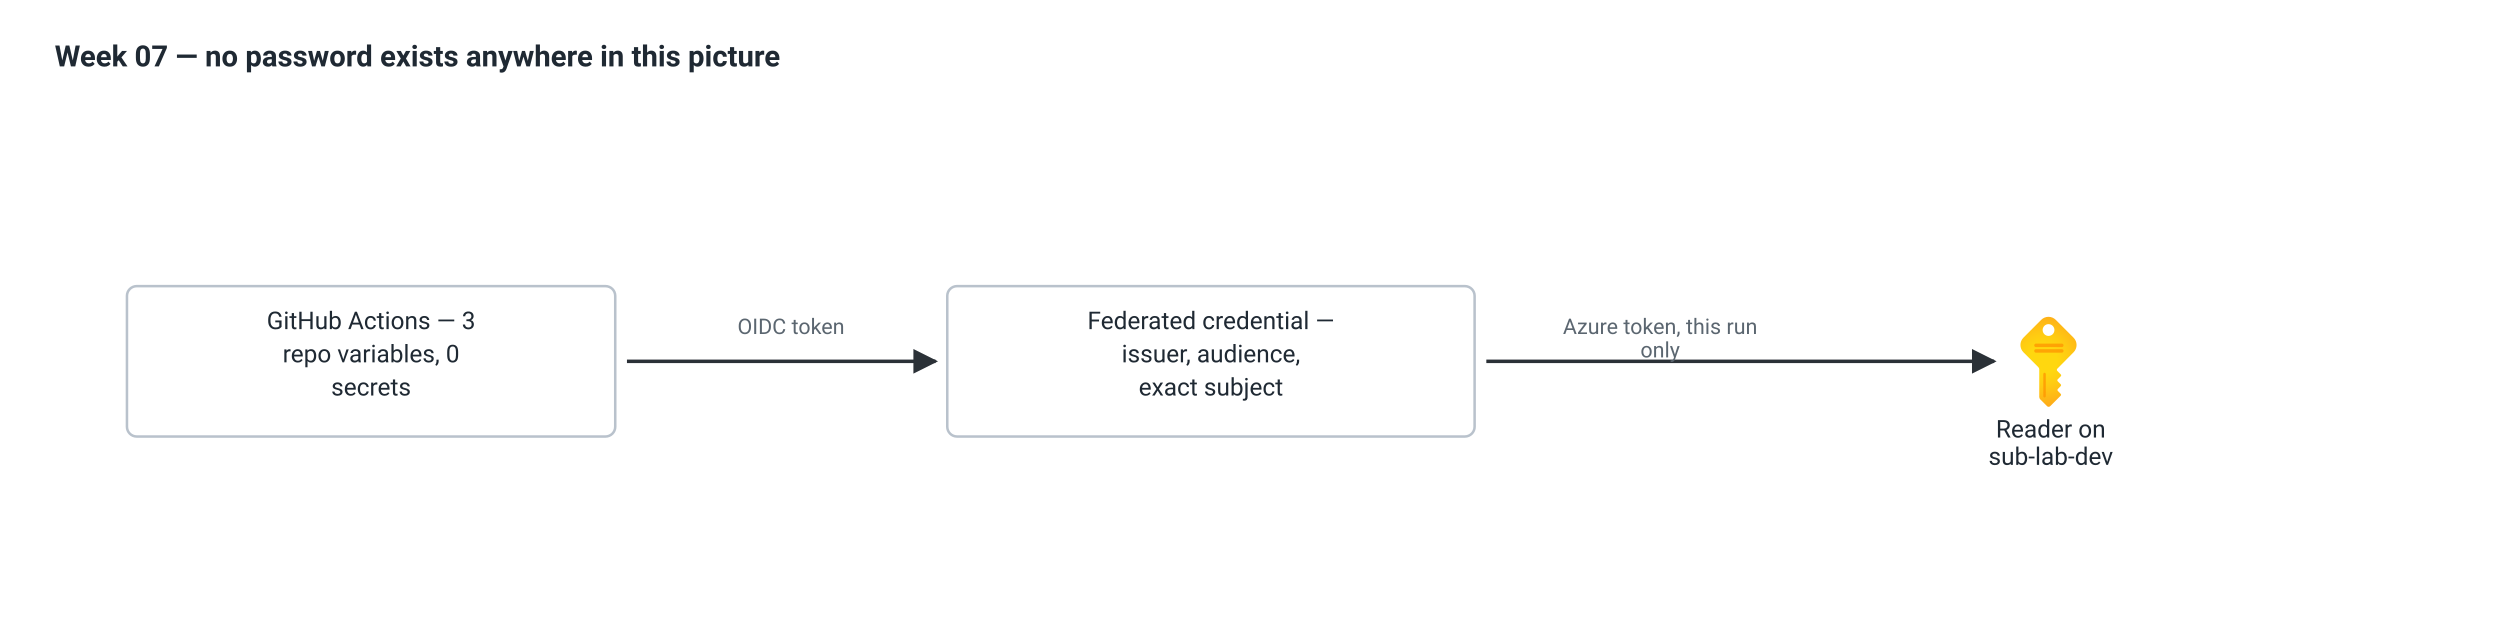
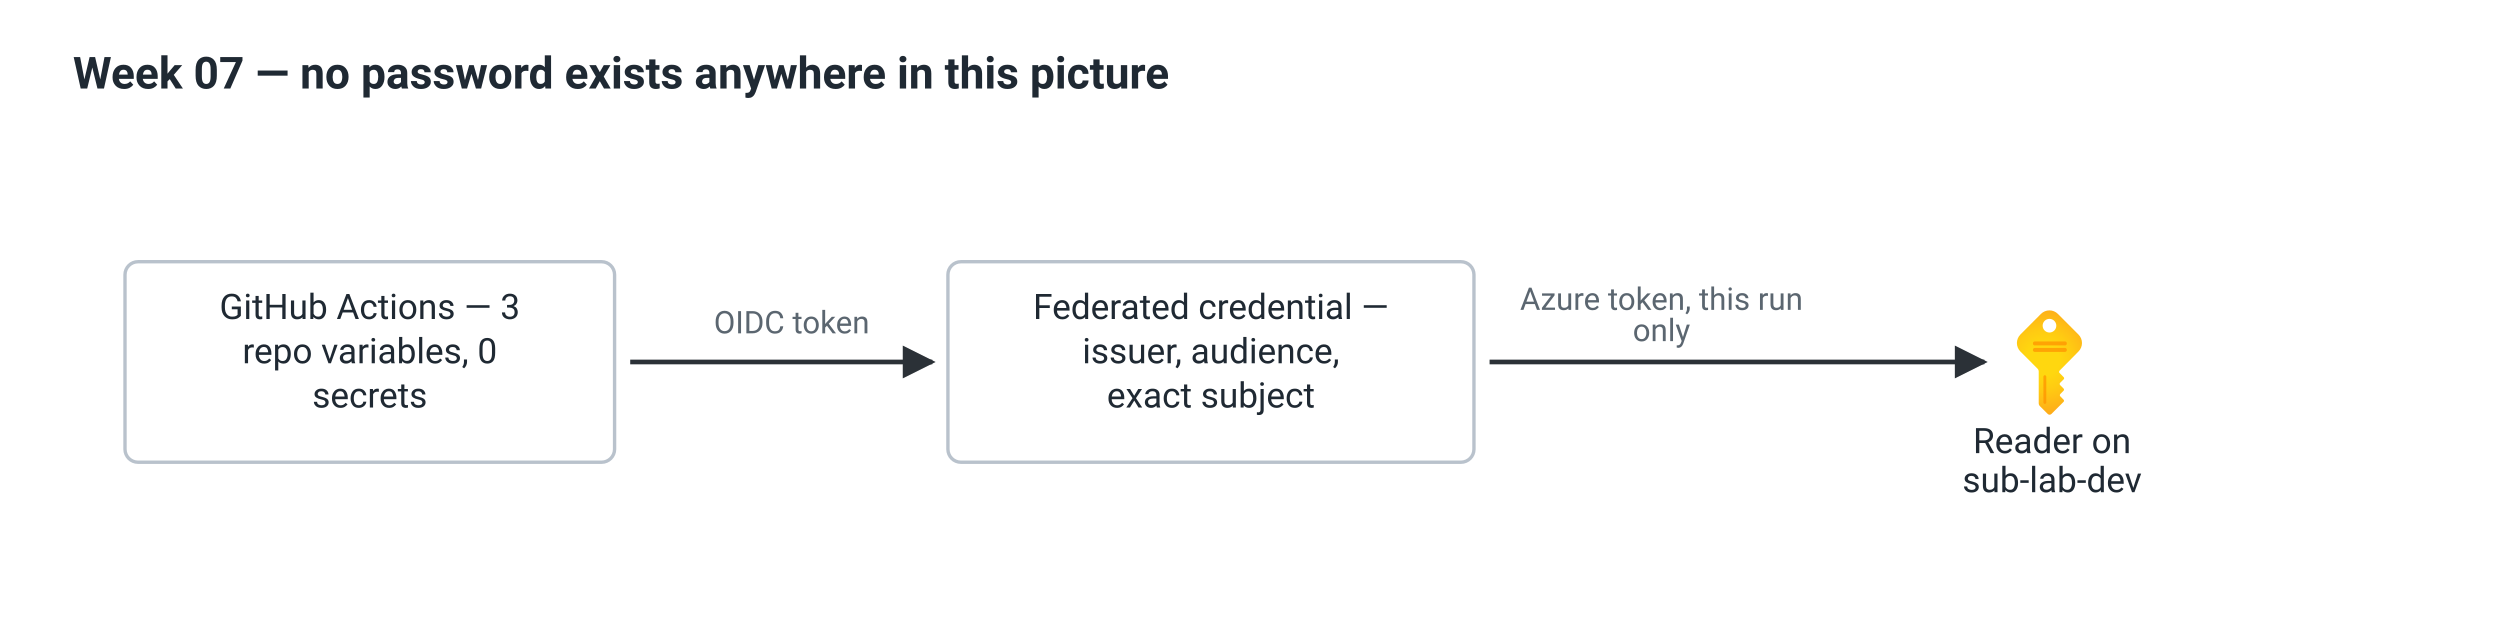
- <svg xmlns="http://www.w3.org/2000/svg" viewBox="0 0 1280 320" width="1280" height="320" role="img" aria-label="Architecture diagram. A GitHub Actions workflow holds three repository variables and zero secrets. It presents an OIDC token to a federated credential configured once in Microsoft Entra, which matches on issuer, audience and an exact subject built from immutable numeric repository IDs. What comes back is an Azure access token valid for that run only, carrying exactly one role assignment: Reader on the lab subscription. Reads succeed and creates are refused.">
+ <svg xmlns="http://www.w3.org/2000/svg" viewBox="0 0 960 240" width="960" height="240" role="img" aria-label="Architecture diagram. A GitHub Actions workflow holds three repository variables and zero secrets. It presents an OIDC token to a federated credential configured once in Microsoft Entra, which matches on issuer, audience and an exact subject built from immutable numeric repository IDs. What comes back is an Azure access token valid for that run only, carrying exactly one role assignment: Reader on the lab subscription. Reads succeed and creates are refused.">
  <defs>
    <marker id="arw" viewBox="0 0 10 10" refX="9" refY="5" markerWidth="7" markerHeight="7" orient="auto-start-reverse">
      <path d="M0,0 L10,5 L0,10 z" fill="#2b3137" />
    </marker>
  </defs>
-   <rect x="0" y="0" width="1280" height="320" fill="#ffffff" />
-   <text x="28" y="34" font-family="-apple-system, BlinkMacSystemFont, Segoe UI, Roboto, Helvetica, Arial, sans-serif" font-size="15" font-weight="700" fill="#1f2933">Week 07 — no password exists anywhere in this picture</text>
-   <path d="M321.0,185.0 L479.0,185.0" fill="none" stroke="#2b3137" stroke-width="1.8" marker-end="url(#arw)" />
-   <text x="405" y="171" font-family="-apple-system, BlinkMacSystemFont, Segoe UI, Roboto, Helvetica, Arial, sans-serif" font-size="11" fill="#5b6670" text-anchor="middle">OIDC token</text>
-   <path d="M761.0,185.0 L1021.0,185.0" fill="none" stroke="#2b3137" stroke-width="1.8" marker-end="url(#arw)" />
-   <text x="850" y="171" font-family="-apple-system, BlinkMacSystemFont, Segoe UI, Roboto, Helvetica, Arial, sans-serif" font-size="11" fill="#5b6670" text-anchor="middle">Azure token, this run</text>
-   <text x="850" y="183" font-family="-apple-system, BlinkMacSystemFont, Segoe UI, Roboto, Helvetica, Arial, sans-serif" font-size="11" fill="#5b6670" text-anchor="middle">only</text>
-   <rect x="65.0" y="146.5" width="250" height="77" rx="5" fill="#ffffff" stroke="#b9c2cc" stroke-width="1.3" />
-   <text x="190" y="168.5" font-family="-apple-system, BlinkMacSystemFont, Segoe UI, Roboto, Helvetica, Arial, sans-serif" font-size="12.5" fill="#1f2933" text-anchor="middle">GitHub Actions — 3</text>
-   <text x="190" y="185.5" font-family="-apple-system, BlinkMacSystemFont, Segoe UI, Roboto, Helvetica, Arial, sans-serif" font-size="12.5" fill="#1f2933" text-anchor="middle">repo variables, 0</text>
-   <text x="190" y="202.5" font-family="-apple-system, BlinkMacSystemFont, Segoe UI, Roboto, Helvetica, Arial, sans-serif" font-size="12.5" fill="#1f2933" text-anchor="middle">secrets</text>
-   <rect x="485.0" y="146.5" width="270" height="77" rx="5" fill="#ffffff" stroke="#b9c2cc" stroke-width="1.3" />
-   <text x="620" y="168.5" font-family="-apple-system, BlinkMacSystemFont, Segoe UI, Roboto, Helvetica, Arial, sans-serif" font-size="12.5" fill="#1f2933" text-anchor="middle">Federated credential —</text>
-   <text x="620" y="185.5" font-family="-apple-system, BlinkMacSystemFont, Segoe UI, Roboto, Helvetica, Arial, sans-serif" font-size="12.5" fill="#1f2933" text-anchor="middle">issuer, audience,</text>
-   <text x="620" y="202.5" font-family="-apple-system, BlinkMacSystemFont, Segoe UI, Roboto, Helvetica, Arial, sans-serif" font-size="12.5" fill="#1f2933" text-anchor="middle">exact subject</text>
-   <g transform="translate(1027.0,162.0) scale(2.555556)">
+   <rect x="0" y="0" width="960" height="240" fill="#ffffff" />
+   <text x="28" y="34" font-family="-apple-system, BlinkMacSystemFont, Segoe UI, Roboto, Helvetica, Arial, sans-serif" font-size="17" font-weight="700" fill="#1f2933">Week 07 — no password exists anywhere in this picture</text>
+   <path d="M242.0,139.0 L358.0,139.0" fill="none" stroke="#2b3137" stroke-width="1.8" marker-end="url(#arw)" />
+   <text x="304" y="128" font-family="-apple-system, BlinkMacSystemFont, Segoe UI, Roboto, Helvetica, Arial, sans-serif" font-size="12" fill="#5b6670" text-anchor="middle">OIDC token</text>
+   <path d="M572.0,139.0 L762.0,139.0" fill="none" stroke="#2b3137" stroke-width="1.8" marker-end="url(#arw)" />
+   <text x="638" y="119" font-family="-apple-system, BlinkMacSystemFont, Segoe UI, Roboto, Helvetica, Arial, sans-serif" font-size="12" fill="#5b6670" text-anchor="middle">Azure token, this run</text>
+   <text x="638" y="131" font-family="-apple-system, BlinkMacSystemFont, Segoe UI, Roboto, Helvetica, Arial, sans-serif" font-size="12" fill="#5b6670" text-anchor="middle">only</text>
+   <rect x="48.0" y="100.5" width="188" height="77" rx="5" fill="#ffffff" stroke="#b9c2cc" stroke-width="1.3" />
+   <text x="142" y="122.5" font-family="-apple-system, BlinkMacSystemFont, Segoe UI, Roboto, Helvetica, Arial, sans-serif" font-size="13.5" fill="#1f2933" text-anchor="middle">GitHub Actions — 3</text>
+   <text x="142" y="139.5" font-family="-apple-system, BlinkMacSystemFont, Segoe UI, Roboto, Helvetica, Arial, sans-serif" font-size="13.5" fill="#1f2933" text-anchor="middle">repo variables, 0</text>
+   <text x="142" y="156.5" font-family="-apple-system, BlinkMacSystemFont, Segoe UI, Roboto, Helvetica, Arial, sans-serif" font-size="13.5" fill="#1f2933" text-anchor="middle">secrets</text>
+   <rect x="364.0" y="100.5" width="202" height="77" rx="5" fill="#ffffff" stroke="#b9c2cc" stroke-width="1.3" />
+   <text x="465" y="122.5" font-family="-apple-system, BlinkMacSystemFont, Segoe UI, Roboto, Helvetica, Arial, sans-serif" font-size="13.5" fill="#1f2933" text-anchor="middle">Federated credential —</text>
+   <text x="465" y="139.5" font-family="-apple-system, BlinkMacSystemFont, Segoe UI, Roboto, Helvetica, Arial, sans-serif" font-size="13.5" fill="#1f2933" text-anchor="middle">issuer, audience,</text>
+   <text x="465" y="156.5" font-family="-apple-system, BlinkMacSystemFont, Segoe UI, Roboto, Helvetica, Arial, sans-serif" font-size="13.5" fill="#1f2933" text-anchor="middle">exact subject</text>
+   <g transform="translate(768.0,119.0) scale(2.222222)">
    <defs>
      <radialGradient id="n2i2" cx="-36.63" cy="17.12" r="11.18" gradientTransform="translate(41.88 -7.4) scale(0.94 0.94)" gradientUnits="userSpaceOnUse">
        <stop offset="0.27" stop-color="#ffd70f" />
        <stop offset="0.49" stop-color="#ffcb12" />
        <stop offset="0.88" stop-color="#feac19" />
        <stop offset="1" stop-color="#fea11b" />
      </radialGradient>
    </defs>
    <path id="n2i3" d="M13.56,7.19a2.07,2.07,0,0,0,0-2.93h0L10,.69a2.06,2.06,0,0,0-2.92,0h0L3.52,4.26a2.09,2.09,0,0,0,0,2.93l3,3a.61.61,0,0,1,.17.41v5.52a.7.7,0,0,0,.2.5l1.35,1.35a.45.45,0,0,0,.66,0l1.31-1.31h0l.77-.77a.26.26,0,0,0,0-.38l-.55-.56a.29.29,0,0,1,0-.42l.55-.56a.26.26,0,0,0,0-.38L10.4,13a.28.28,0,0,1,0-.41L11,12a.26.26,0,0,0,0-.38l-.77-.78v-.28Zm-5-5.64A1.18,1.18,0,1,1,7.37,2.73,1.17,1.17,0,0,1,8.54,1.55Z" fill="url(#n2i2)" />
    <path id="n2i1" d="M7.62,16.21h0A.25.25,0,0,0,8,16V11.55a.27.27,0,0,0-.11-.22h0a.25.25,0,0,0-.39.22V16A.27.27,0,0,0,7.62,16.21Z" fill="#ff9300" opacity="0.75" />
    <rect id="n2i4" x="5.69" y="5.45" width="5.86" height="0.69" rx="0.32" fill="#ff9300" opacity="0.75" />
    <rect id="n2i0" x="5.69" y="6.57" width="5.86" height="0.69" rx="0.32" fill="#ff9300" opacity="0.75" />
  </g>
-   <text x="1050" y="224.0" font-family="-apple-system, BlinkMacSystemFont, Segoe UI, Roboto, Helvetica, Arial, sans-serif" font-size="12.5" fill="#1f2933" text-anchor="middle">Reader on</text>
-   <text x="1050" y="238.0" font-family="-apple-system, BlinkMacSystemFont, Segoe UI, Roboto, Helvetica, Arial, sans-serif" font-size="12.5" fill="#1f2933" text-anchor="middle">sub-lab-dev</text>
+   <text x="788" y="174.0" font-family="-apple-system, BlinkMacSystemFont, Segoe UI, Roboto, Helvetica, Arial, sans-serif" font-size="13.5" fill="#1f2933" text-anchor="middle">Reader on</text>
+   <text x="788" y="189.0" font-family="-apple-system, BlinkMacSystemFont, Segoe UI, Roboto, Helvetica, Arial, sans-serif" font-size="13.5" fill="#1f2933" text-anchor="middle">sub-lab-dev</text>
</svg>
